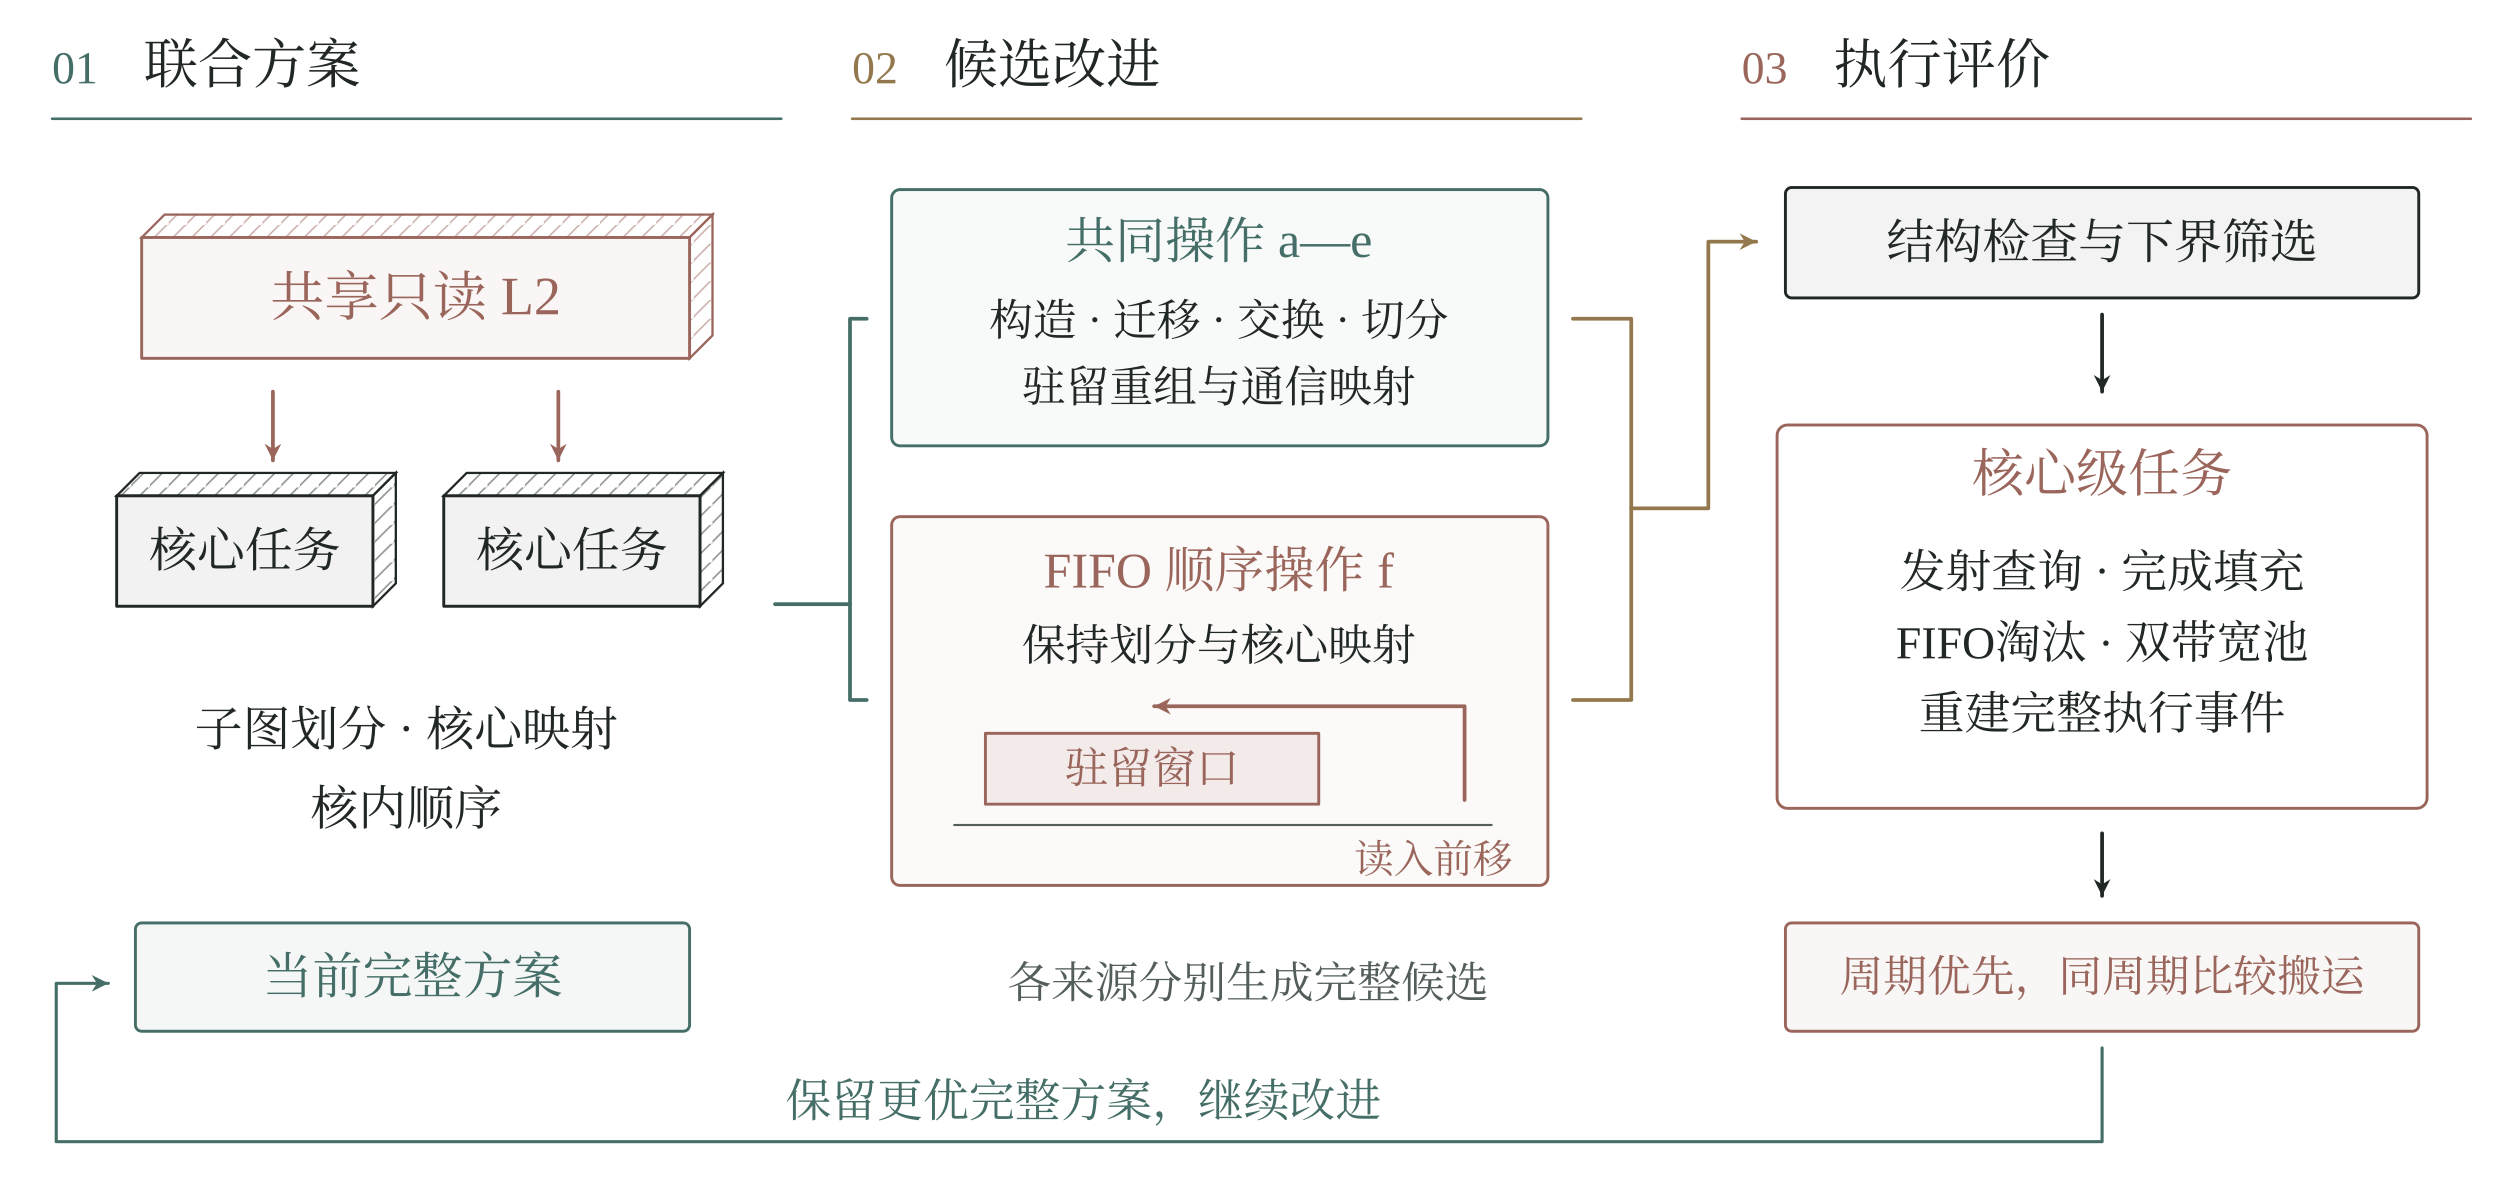
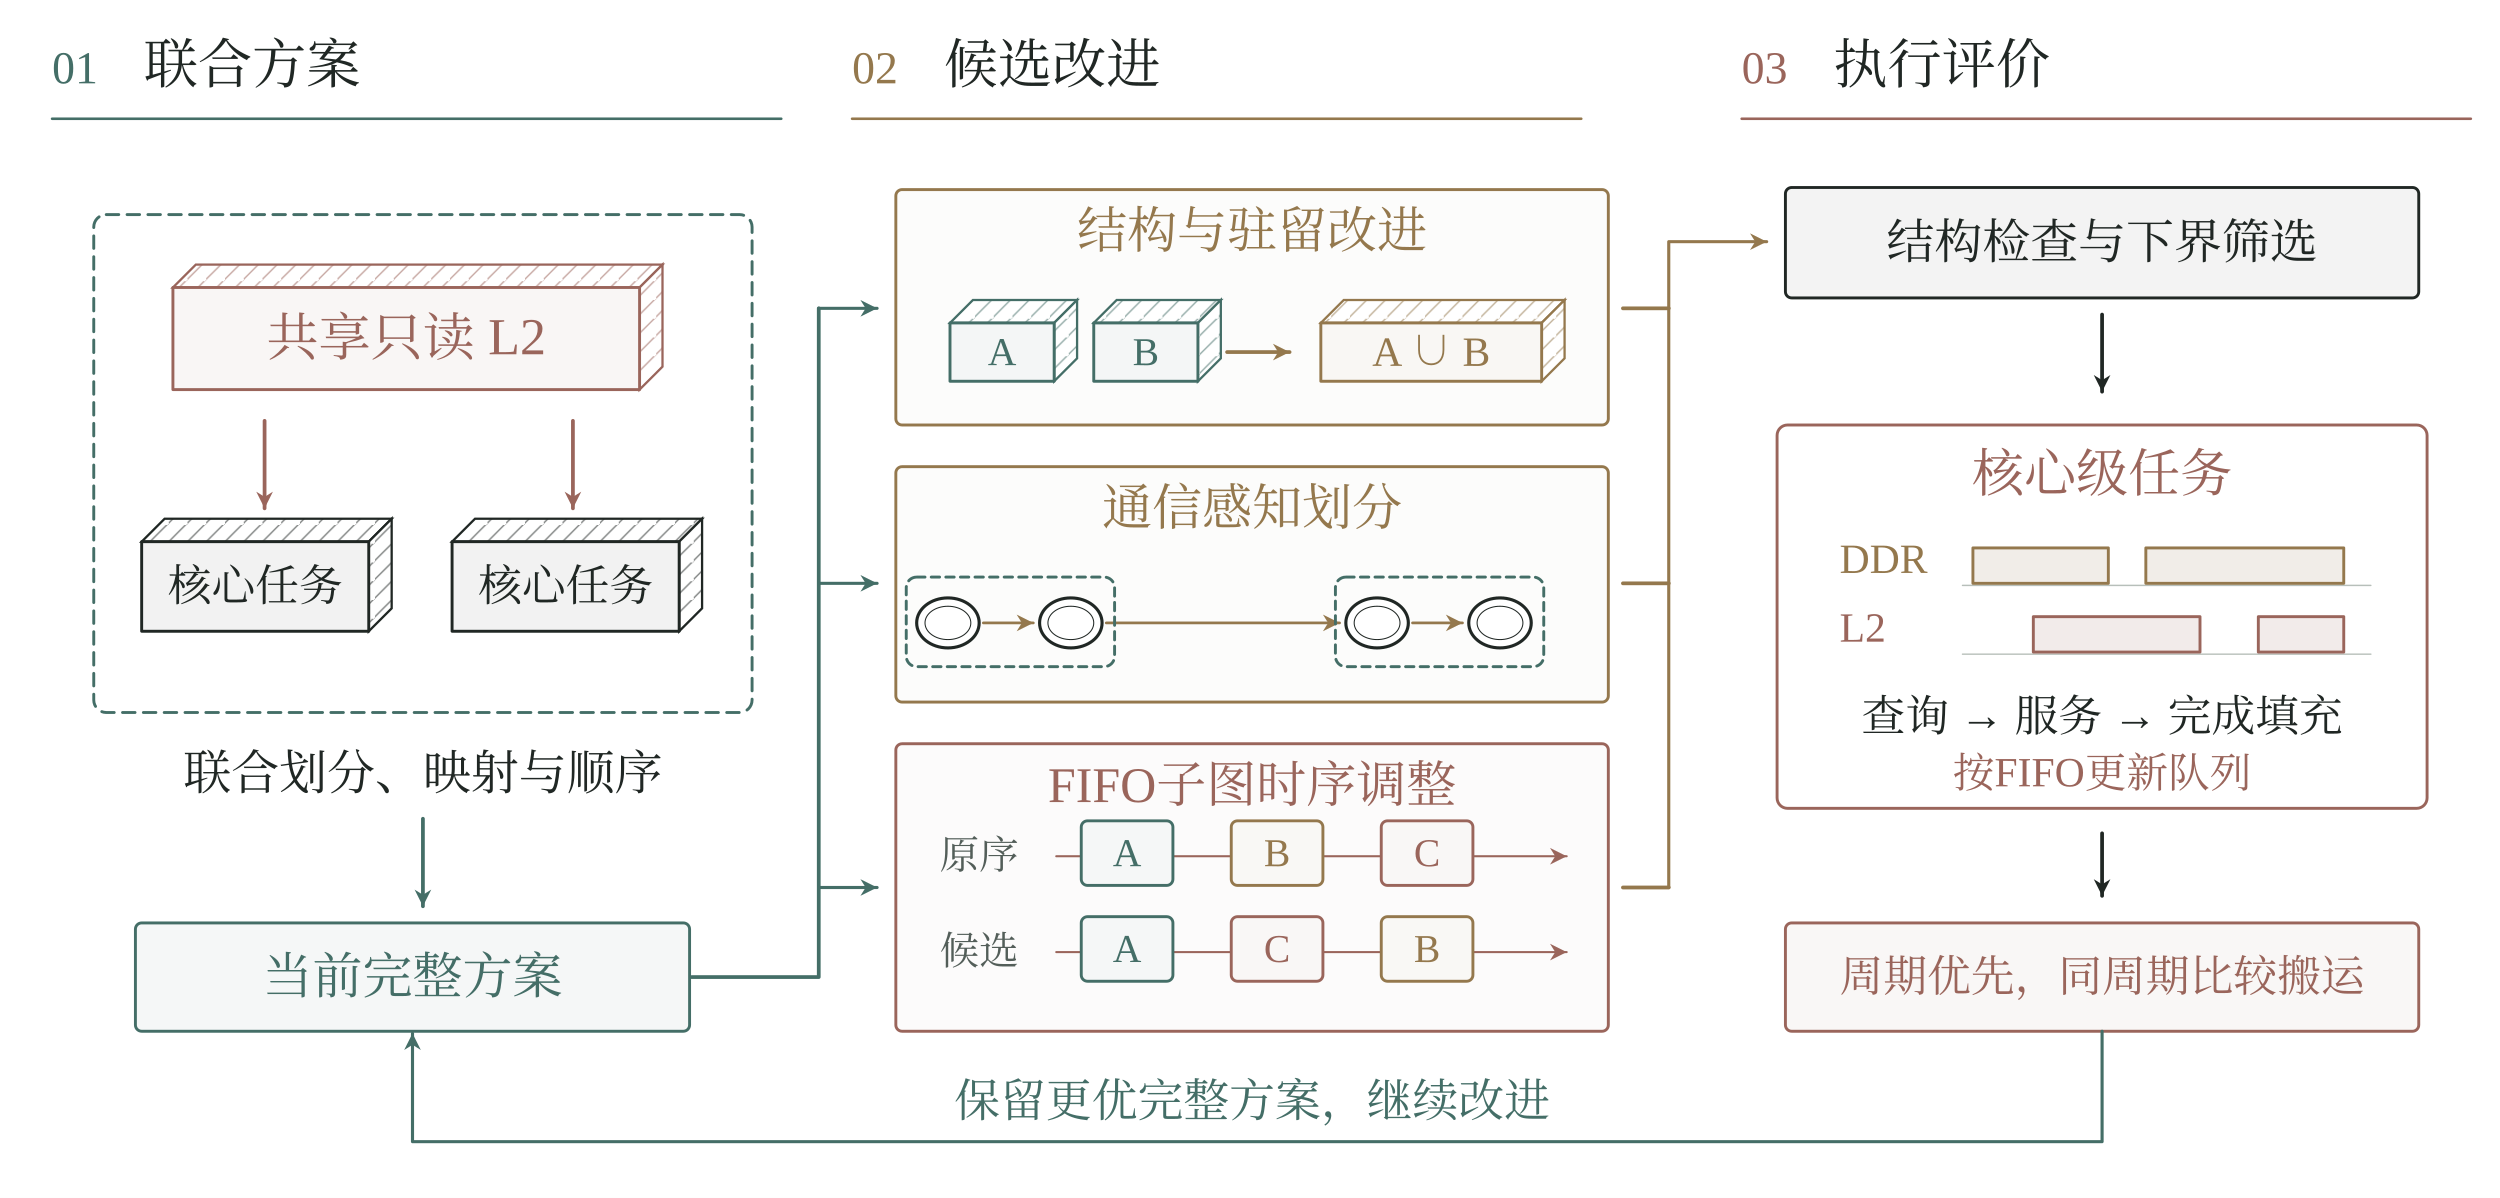
<svg xmlns="http://www.w3.org/2000/svg" viewBox="0 0 1200 575" width="162mm" height="77.625mm">
  <defs>
    <style>text {font-family:'Times New Roman','SimSun','Noto Serif CJK SC',serif;fill:#202724;} .label {font-size:23px;} path,line,polyline,rect,ellipse {stroke-linecap:round;stroke-linejoin:round;}</style>
    <marker id="arrow-ink" viewBox="0 0 10 10" refX="9" refY="5" markerWidth="10" markerHeight="10" orient="auto" markerUnits="userSpaceOnUse">
      <path d="M1,1 L9,5 L1,9 L3.5,5 Z" fill="#202724" stroke="none" />
    </marker>
    <pattern id="hatch-ink" patternUnits="userSpaceOnUse" width="9" height="9">
      <path d="M-1,9 L9,-1 M8,10 L10,8" fill="none" stroke="#202724" stroke-width=".7" opacity=".55" />
    </pattern>
    <marker id="arrow-s" viewBox="0 0 10 10" refX="9" refY="5" markerWidth="10" markerHeight="10" orient="auto" markerUnits="userSpaceOnUse">
      <path d="M1,1 L9,5 L1,9 L3.5,5 Z" fill="#446E67" stroke="none" />
    </marker>
    <pattern id="hatch-s" patternUnits="userSpaceOnUse" width="9" height="9">
      <path d="M-1,9 L9,-1 M8,10 L10,8" fill="none" stroke="#446E67" stroke-width=".7" opacity=".55" />
    </pattern>
    <marker id="arrow-m" viewBox="0 0 10 10" refX="9" refY="5" markerWidth="10" markerHeight="10" orient="auto" markerUnits="userSpaceOnUse">
      <path d="M1,1 L9,5 L1,9 L3.5,5 Z" fill="#94784D" stroke="none" />
    </marker>
    <pattern id="hatch-m" patternUnits="userSpaceOnUse" width="9" height="9">
      <path d="M-1,9 L9,-1 M8,10 L10,8" fill="none" stroke="#94784D" stroke-width=".7" opacity=".55" />
    </pattern>
    <marker id="arrow-f" viewBox="0 0 10 10" refX="9" refY="5" markerWidth="10" markerHeight="10" orient="auto" markerUnits="userSpaceOnUse">
      <path d="M1,1 L9,5 L1,9 L3.5,5 Z" fill="#9A655B" stroke="none" />
    </marker>
    <pattern id="hatch-f" patternUnits="userSpaceOnUse" width="9" height="9">
      <path d="M-1,9 L9,-1 M8,10 L10,8" fill="none" stroke="#9A655B" stroke-width=".7" opacity=".55" />
    </pattern>
  </defs>
  <rect x="0" y="0" width="1200" height="575" fill="white" stroke="none" />
  <text x="25" y="40" font-size="22" fill="#446E67" text-anchor="start" id="q3_overview-label-1" style="fill:#446E67">01</text>
  <text x="69" y="40" font-size="26" fill="#202724" text-anchor="start" id="q3_overview-label-2" style="fill:#202724">联合方案</text>
  <line x1="25" y1="57" x2="375" y2="57" stroke="#446E67" stroke-width="1.25" />
  <text x="409" y="40" font-size="22" fill="#94784D" text-anchor="start" id="q3_overview-label-3" style="fill:#94784D">02</text>
  <text x="453" y="40" font-size="26" fill="#202724" text-anchor="start" id="q3_overview-label-4" style="fill:#202724">候选改进</text>
  <line x1="409" y1="57" x2="759" y2="57" stroke="#94784D" stroke-width="1.25" />
  <text x="836" y="40" font-size="22" fill="#9A655B" text-anchor="start" id="q3_overview-label-5" style="fill:#9A655B">03</text>
  <text x="880" y="40" font-size="26" fill="#202724" text-anchor="start" id="q3_overview-label-6" style="fill:#202724">执行评价</text>
  <line x1="836" y1="57" x2="1186" y2="57" stroke="#9A655B" stroke-width="1.25" />
  <rect x="857" y="90" width="304" height="53" fill="#f3f3f3" stroke="#202724" stroke-width="1.4" rx="3" />
  <text x="1009.0" y="124.09" font-size="23" fill="#202724" text-anchor="middle" id="q3_overview-label-7" style="fill:#202724">结构检查与下界筛选</text>
  <path d="M1009,151 L1009,188" fill="none" stroke="#202724" stroke-width="1.8" marker-end="url(#arrow-ink)" />
  <rect x="853" y="204" width="312" height="184" fill="none" stroke="#9A655B" stroke-width="1.4" rx="5" />
  <text x="1009" y="236" font-size="25" fill="#9A655B" text-anchor="middle" id="q3_overview-label-8" style="fill:#9A655B">核心级任务</text>
-   <text x="1009" y="282" font-size="22" fill="#202724" text-anchor="middle" id="q3_overview-label-9" style="fill:#202724">发射查询 · 完成填充</text>
-   <text x="1009" y="316" font-size="22" fill="#202724" text-anchor="middle" id="q3_overview-label-10" style="fill:#202724">FIFO淘汰 · 双带宽池</text>
-   <text x="1009" y="350" font-size="22" fill="#202724" text-anchor="middle" id="q3_overview-label-11" style="fill:#202724">重建完整执行事件</text>
+   <text x="883" y="275" font-size="20" fill="#94784D" text-anchor="start" id="q3_overview-label-9" style="fill:#94784D">DDR</text>
+   <text x="883" y="308" font-size="20" fill="#9A655B" text-anchor="start" id="q3_overview-label-10" style="fill:#9A655B">L2</text>
+   <line x1="942" y1="281" x2="1138" y2="281" stroke="#B7BFBA" stroke-width="0.7" />
+   <rect x="947" y="263" width="65" height="17" fill="#f1ede8" stroke="#94784D" stroke-width="1.4" rx="0" />
+   <rect x="1030" y="263" width="95" height="17" fill="#f1ede8" stroke="#94784D" stroke-width="1.4" rx="0" />
+   <line x1="942" y1="314" x2="1138" y2="314" stroke="#B7BFBA" stroke-width="0.7" />
+   <rect x="976" y="296" width="80" height="17" fill="#f2ebea" stroke="#9A655B" stroke-width="1.4" rx="0" />
+   <rect x="1084" y="296" width="41" height="17" fill="#f2ebea" stroke="#9A655B" stroke-width="1.4" rx="0" />
+   <text x="1009" y="351" font-size="21" fill="#202724" text-anchor="middle" id="q3_overview-label-11" style="fill:#202724">查询 → 服务 → 完成填充</text>
+   <text x="1009" y="378" font-size="20" fill="#9A655B" text-anchor="middle" id="q3_overview-label-12" style="fill:#9A655B">按FIFO更新队列</text>
  <path d="M1009,400 L1009,430" fill="none" stroke="#202724" stroke-width="1.8" marker-end="url(#arrow-ink)" />
  <rect x="857" y="443" width="304" height="52" fill="#f9f7f6" stroke="#9A655B" stroke-width="1.4" rx="3" />
-   <text x="1009.0" y="475.93" font-size="21" fill="#9A655B" text-anchor="middle" id="q3_overview-label-12" style="fill:#9A655B">周期优先，同周期比较搬运</text>
-   <path d="M1009,503 L1009,548 L27,548 L27,472 L52,472" fill="none" stroke="#446E67" stroke-width="1.5" marker-end="url(#arrow-s)" />
-   <text x="520" y="536" font-size="22" fill="#446E67" text-anchor="middle" id="q3_overview-label-13" style="fill:#446E67">保留更优完整方案，继续改进</text>
-   <polygon points="68,114 79,103 342,103 331,114" fill="white" stroke="#9A655B" stroke-width="1.1" />
-   <polygon points="68,114 79,103 342,103 331,114" fill="url(#hatch-f)" stroke="none" />
-   <polygon points="331,114 342,103 342,161 331,172" fill="white" stroke="#9A655B" stroke-width="1.1" />
-   <polygon points="331,114 342,103 342,161 331,172" fill="url(#hatch-f)" stroke="none" />
-   <rect x="68" y="114" width="263" height="58" fill="#f9f6f5" stroke="#9A655B" stroke-width="1.4" rx="0" />
-   <text x="199.5" y="151.58" font-size="26" fill="#9A655B" text-anchor="middle" id="q3_overview-label-14" style="fill:#9A655B">共享只读 L2</text>
-   <path d="M131,188 L131,221" fill="none" stroke="#9A655B" stroke-width="1.8" marker-end="url(#arrow-f)" />
-   <path d="M268,188 L268,221" fill="none" stroke="#9A655B" stroke-width="1.8" marker-end="url(#arrow-f)" />
-   <polygon points="56,238 67,227 190,227 179,238" fill="white" stroke="#202724" stroke-width="1.1" />
-   <polygon points="56,238 67,227 190,227 179,238" fill="url(#hatch-ink)" stroke="none" />
-   <polygon points="179,238 190,227 190,280 179,291" fill="white" stroke="#202724" stroke-width="1.1" />
-   <polygon points="179,238 190,227 190,280 179,291" fill="url(#hatch-ink)" stroke="none" />
-   <rect x="56" y="238" width="123" height="53" fill="#f2f2f2" stroke="#202724" stroke-width="1.4" rx="0" />
-   <text x="117.5" y="272.09" font-size="23" fill="#202724" text-anchor="middle" id="q3_overview-label-15" style="fill:#202724">核心任务</text>
-   <polygon points="213,238 224,227 347,227 336,238" fill="white" stroke="#202724" stroke-width="1.1" />
-   <polygon points="213,238 224,227 347,227 336,238" fill="url(#hatch-ink)" stroke="none" />
-   <polygon points="336,238 347,227 347,280 336,291" fill="white" stroke="#202724" stroke-width="1.1" />
-   <polygon points="336,238 347,227 347,280 336,291" fill="url(#hatch-ink)" stroke="none" />
-   <rect x="213" y="238" width="123" height="53" fill="#f2f2f2" stroke="#202724" stroke-width="1.4" rx="0" />
-   <text x="274.5" y="272.09" font-size="23" fill="#202724" text-anchor="middle" id="q3_overview-label-16" style="fill:#202724">核心任务</text>
-   <text x="195" y="358" font-size="23" fill="#202724" text-anchor="middle" id="q3_overview-label-17" style="fill:#202724">子图划分 · 核心映射</text>
-   <text x="195" y="396" font-size="23" fill="#202724" text-anchor="middle" id="q3_overview-label-18" style="fill:#202724">核内顺序</text>
+   <text x="1009.0" y="475.93" font-size="21" fill="#9A655B" text-anchor="middle" id="q3_overview-label-13" style="fill:#9A655B">周期优先，同周期比较搬运</text>
+   <path d="M1009,495 L1009,548 L198,548 L198,496" fill="none" stroke="#446E67" stroke-width="1.5" marker-end="url(#arrow-s)" />
+   <text x="601" y="536" font-size="22" fill="#446E67" text-anchor="middle" id="q3_overview-label-14" style="fill:#446E67">保留更优完整方案，继续改进</text>
+   <rect x="45" y="103" width="316" height="239" fill="none" stroke="#446E67" stroke-width="1.4" stroke-dasharray="6 4" rx="6" />
+   <polygon points="83,138 94,127 318,127 307,138" fill="white" stroke="#9A655B" stroke-width="1.1" />
+   <polygon points="83,138 94,127 318,127 307,138" fill="url(#hatch-f)" stroke="none" />
+   <polygon points="307,138 318,127 318,176 307,187" fill="white" stroke="#9A655B" stroke-width="1.1" />
+   <polygon points="307,138 318,127 318,176 307,187" fill="url(#hatch-f)" stroke="none" />
+   <rect x="83" y="138" width="224" height="49" fill="#f9f6f5" stroke="#9A655B" stroke-width="1.4" rx="0" />
+   <text x="195.0" y="170.75" font-size="25" fill="#9A655B" text-anchor="middle" id="q3_overview-label-15" style="fill:#9A655B">共享只读 L2</text>
+   <path d="M127,202 L127,244" fill="none" stroke="#9A655B" stroke-width="1.8" marker-end="url(#arrow-f)" />
+   <path d="M275,202 L275,244" fill="none" stroke="#9A655B" stroke-width="1.8" marker-end="url(#arrow-f)" />
+   <polygon points="68,260 79,249 188,249 177,260" fill="white" stroke="#202724" stroke-width="1.1" />
+   <polygon points="68,260 79,249 188,249 177,260" fill="url(#hatch-ink)" stroke="none" />
+   <polygon points="177,260 188,249 188,292 177,303" fill="white" stroke="#202724" stroke-width="1.1" />
+   <polygon points="177,260 188,249 188,292 177,303" fill="url(#hatch-ink)" stroke="none" />
+   <rect x="68" y="260" width="109" height="43" fill="#f2f2f2" stroke="#202724" stroke-width="1.4" rx="0" />
+   <text x="122.5" y="288.43" font-size="21" fill="#202724" text-anchor="middle" id="q3_overview-label-16" style="fill:#202724">核心任务</text>
+   <polygon points="217,260 228,249 337,249 326,260" fill="white" stroke="#202724" stroke-width="1.1" />
+   <polygon points="217,260 228,249 337,249 326,260" fill="url(#hatch-ink)" stroke="none" />
+   <polygon points="326,260 337,249 337,292 326,303" fill="white" stroke="#202724" stroke-width="1.1" />
+   <polygon points="326,260 337,249 337,292 326,303" fill="url(#hatch-ink)" stroke="none" />
+   <rect x="217" y="260" width="109" height="43" fill="#f2f2f2" stroke="#202724" stroke-width="1.4" rx="0" />
+   <text x="271.5" y="288.43" font-size="21" fill="#202724" text-anchor="middle" id="q3_overview-label-17" style="fill:#202724">核心任务</text>
+   <text x="203" y="379" font-size="23" fill="#202724" text-anchor="middle" id="q3_overview-label-18" style="fill:#202724">联合划分、映射与顺序</text>
+   <path d="M203,393 L203,435" fill="none" stroke="#446E67" stroke-width="1.8" marker-end="url(#arrow-s)" />
  <rect x="65" y="443" width="266" height="52" fill="#f5f7f7" stroke="#446E67" stroke-width="1.4" rx="3" />
  <text x="198.0" y="476.92" font-size="24" fill="#446E67" text-anchor="middle" id="q3_overview-label-19" style="fill:#446E67">当前完整方案</text>
-   <rect x="428" y="91" width="315" height="123" fill="#f8fafa" stroke="#446E67" stroke-width="1.4" rx="4" />
-   <text x="585" y="124" font-size="24" fill="#446E67" text-anchor="middle" id="q3_overview-label-20" style="fill:#446E67">共同操作 a—e</text>
-   <text x="585" y="161" font-size="21" fill="#202724" text-anchor="middle" id="q3_overview-label-21" style="fill:#202724">构造 · 迁移 · 交换 · 切分</text>
-   <text x="585" y="193" font-size="21" fill="#202724" text-anchor="middle" id="q3_overview-label-22" style="fill:#202724">驻留重组与通信映射</text>
-   <rect x="428" y="248" width="315" height="177" fill="#fbfaf9" stroke="#9A655B" stroke-width="1.4" rx="4" />
-   <text x="585" y="282" font-size="24" fill="#9A655B" text-anchor="middle" id="q3_overview-label-23" style="fill:#9A655B">FIFO 顺序操作 f</text>
-   <text x="585" y="317" font-size="21" fill="#202724" text-anchor="middle" id="q3_overview-label-24" style="fill:#202724">保持划分与核心映射</text>
-   <rect x="473" y="352" width="160" height="34" fill="#f2ebea" stroke="#9A655B" stroke-width="1.4" rx="0" />
-   <text x="553" y="376" font-size="21" fill="#9A655B" text-anchor="middle" id="q3_overview-label-25" style="fill:#9A655B">驻留窗口</text>
-   <line x1="458" y1="396" x2="716" y2="396" stroke="#535E59" stroke-width="1" />
-   <path d="M703,384 L703,339 L554,339" fill="none" stroke="#9A655B" stroke-width="1.8" marker-end="url(#arrow-f)" />
-   <text x="688" y="419" font-size="19" fill="#9A655B" text-anchor="middle" id="q3_overview-label-26" style="fill:#9A655B">读入前移</text>
-   <path d="M755,153 L783,153 L783,336 L755,336" fill="none" stroke="#94784D" stroke-width="1.8" />
-   <path d="M372,290 L408,290" fill="none" stroke="#446E67" stroke-width="1.8" />
-   <path d="M416,153 L408,153 L408,336 L416,336" fill="none" stroke="#446E67" stroke-width="1.8" />
-   <path d="M783,244 L820,244 L820,116 L843,116" fill="none" stroke="#94784D" stroke-width="1.8" marker-end="url(#arrow-m)" />
-   <text x="599" y="479" font-size="21" fill="#535E59" text-anchor="middle" id="q3_overview-label-27" style="fill:#535E59">各来源分别生成完整候选</text>
+   <path d="M332,469 L393,469 L393,148" fill="none" stroke="#446E67" stroke-width="1.8" />
+   <path d="M393,148 L421,148" fill="none" stroke="#446E67" stroke-width="1.5" marker-end="url(#arrow-s)" />
+   <path d="M393,280 L421,280" fill="none" stroke="#446E67" stroke-width="1.5" marker-end="url(#arrow-s)" />
+   <path d="M393,426 L421,426" fill="none" stroke="#446E67" stroke-width="1.5" marker-end="url(#arrow-s)" />
+   <path d="M779,148 L801,148" fill="none" stroke="#94784D" stroke-width="1.8" />
+   <path d="M779,280 L801,280" fill="none" stroke="#94784D" stroke-width="1.8" />
+   <path d="M779,426 L801,426" fill="none" stroke="#94784D" stroke-width="1.8" />
+   <path d="M801,426 L801,116 L848,116" fill="none" stroke="#94784D" stroke-width="1.5" marker-end="url(#arrow-m)" />
+   <rect x="430" y="91" width="342" height="113" fill="#fcfcfb" stroke="#94784D" stroke-width="1.4" rx="3" />
+   <text x="601" y="119" font-size="24" fill="#94784D" text-anchor="middle" id="q3_overview-label-20" style="fill:#94784D">结构与驻留改进</text>
+   <polygon points="456,155 467,144 517,144 506,155" fill="white" stroke="#446E67" stroke-width="1.1" />
+   <polygon points="456,155 467,144 517,144 506,155" fill="url(#hatch-s)" stroke="none" />
+   <polygon points="506,155 517,144 517,172 506,183" fill="white" stroke="#446E67" stroke-width="1.1" />
+   <polygon points="506,155 517,144 517,172 506,183" fill="url(#hatch-s)" stroke="none" />
+   <rect x="456" y="155" width="50" height="28" fill="#f4f6f6" stroke="#446E67" stroke-width="1.4" rx="0" />
+   <text x="481.0" y="175.27" font-size="19" fill="#446E67" text-anchor="middle" id="q3_overview-label-21" style="fill:#446E67">A</text>
+   <polygon points="525,155 536,144 586,144 575,155" fill="white" stroke="#446E67" stroke-width="1.1" />
+   <polygon points="525,155 536,144 586,144 575,155" fill="url(#hatch-s)" stroke="none" />
+   <polygon points="575,155 586,144 586,172 575,183" fill="white" stroke="#446E67" stroke-width="1.1" />
+   <polygon points="575,155 586,144 586,172 575,183" fill="url(#hatch-s)" stroke="none" />
+   <rect x="525" y="155" width="50" height="28" fill="#f4f6f6" stroke="#446E67" stroke-width="1.4" rx="0" />
+   <text x="550.0" y="175.27" font-size="19" fill="#446E67" text-anchor="middle" id="q3_overview-label-22" style="fill:#446E67">B</text>
+   <path d="M589,169 L619,169" fill="none" stroke="#94784D" stroke-width="1.8" marker-end="url(#arrow-m)" />
+   <polygon points="634,155 645,144 751,144 740,155" fill="white" stroke="#94784D" stroke-width="1.1" />
+   <polygon points="634,155 645,144 751,144 740,155" fill="url(#hatch-m)" stroke="none" />
+   <polygon points="740,155 751,144 751,172 740,183" fill="white" stroke="#94784D" stroke-width="1.1" />
+   <polygon points="740,155 751,144 751,172 740,183" fill="url(#hatch-m)" stroke="none" />
+   <rect x="634" y="155" width="106" height="28" fill="#f9f7f4" stroke="#94784D" stroke-width="1.4" rx="0" />
+   <text x="687.0" y="175.6" font-size="20" fill="#94784D" text-anchor="middle" id="q3_overview-label-23" style="fill:#94784D">A ∪ B</text>
+   <rect x="430" y="224" width="342" height="113" fill="#fcfcfb" stroke="#94784D" stroke-width="1.4" rx="3" />
+   <text x="601" y="252" font-size="24" fill="#94784D" text-anchor="middle" id="q3_overview-label-24" style="fill:#94784D">通信感知划分</text>
+   <ellipse cx="455" cy="299" rx="15" ry="12" fill="white" stroke="#202724" stroke-width="1.5" />
+   <ellipse cx="455" cy="299" rx="11" ry="8" fill="none" stroke="#202724" stroke-width="0.5" />
+   <text x="455" y="306" font-size="22" fill="#202724" text-anchor="middle" id="q3_overview-label-25" style="fill:#202724" />
+   <ellipse cx="514" cy="299" rx="15" ry="12" fill="white" stroke="#202724" stroke-width="1.5" />
+   <ellipse cx="514" cy="299" rx="11" ry="8" fill="none" stroke="#202724" stroke-width="0.5" />
+   <text x="514" y="306" font-size="22" fill="#202724" text-anchor="middle" id="q3_overview-label-26" style="fill:#202724" />
+   <ellipse cx="661" cy="299" rx="15" ry="12" fill="white" stroke="#202724" stroke-width="1.5" />
+   <ellipse cx="661" cy="299" rx="11" ry="8" fill="none" stroke="#202724" stroke-width="0.5" />
+   <text x="661" y="306" font-size="22" fill="#202724" text-anchor="middle" id="q3_overview-label-27" style="fill:#202724" />
+   <ellipse cx="720" cy="299" rx="15" ry="12" fill="white" stroke="#202724" stroke-width="1.5" />
+   <ellipse cx="720" cy="299" rx="11" ry="8" fill="none" stroke="#202724" stroke-width="0.5" />
+   <text x="720" y="306" font-size="22" fill="#202724" text-anchor="middle" id="q3_overview-label-28" style="fill:#202724" />
+   <path d="M472,299 L496,299" fill="none" stroke="#94784D" stroke-width="1.3" marker-end="url(#arrow-m)" />
+   <path d="M531,299 L643,299" fill="none" stroke="#94784D" stroke-width="1.3" marker-end="url(#arrow-m)" />
+   <path d="M678,299 L702,299" fill="none" stroke="#94784D" stroke-width="1.3" marker-end="url(#arrow-m)" />
+   <rect x="435" y="277" width="100" height="43" fill="none" stroke="#446E67" stroke-width="1.4" stroke-dasharray="4 3" rx="5" />
+   <rect x="641" y="277" width="100" height="43" fill="none" stroke="#446E67" stroke-width="1.4" stroke-dasharray="4 3" rx="5" />
+   <rect x="430" y="357" width="342" height="138" fill="#fcfbfb" stroke="#9A655B" stroke-width="1.4" rx="3" />
+   <text x="601" y="385" font-size="24" fill="#9A655B" text-anchor="middle" id="q3_overview-label-29" style="fill:#9A655B">FIFO子图时序调整</text>
+   <text x="451" y="417" font-size="19" fill="#535E59" text-anchor="start" id="q3_overview-label-30" style="fill:#535E59">原序</text>
+   <text x="451" y="463" font-size="19" fill="#535E59" text-anchor="start" id="q3_overview-label-31" style="fill:#535E59">候选</text>
+   <path d="M507,411 L752,411" fill="none" stroke="#9A655B" stroke-width="1.0" marker-end="url(#arrow-f)" />
+   <rect x="519" y="394" width="44" height="31" fill="#f5f7f7" stroke="#446E67" stroke-width="1.4" rx="3" />
+   <text x="541.0" y="415.77" font-size="19" fill="#446E67" text-anchor="middle" id="q3_overview-label-32" style="fill:#446E67">A</text>
+   <rect x="591" y="394" width="44" height="31" fill="#f9f8f5" stroke="#94784D" stroke-width="1.4" rx="3" />
+   <text x="613.0" y="415.77" font-size="19" fill="#94784D" text-anchor="middle" id="q3_overview-label-33" style="fill:#94784D">B</text>
+   <rect x="663" y="394" width="44" height="31" fill="#f9f7f6" stroke="#9A655B" stroke-width="1.4" rx="3" />
+   <text x="685.0" y="415.77" font-size="19" fill="#9A655B" text-anchor="middle" id="q3_overview-label-34" style="fill:#9A655B">C</text>
+   <path d="M507,457 L752,457" fill="none" stroke="#9A655B" stroke-width="1.0" marker-end="url(#arrow-f)" />
+   <rect x="519" y="440" width="44" height="31" fill="#f5f7f7" stroke="#446E67" stroke-width="1.4" rx="3" />
+   <text x="541.0" y="461.77" font-size="19" fill="#446E67" text-anchor="middle" id="q3_overview-label-35" style="fill:#446E67">A</text>
+   <rect x="663" y="440" width="44" height="31" fill="#f9f8f5" stroke="#94784D" stroke-width="1.4" rx="3" />
+   <text x="685.0" y="461.77" font-size="19" fill="#94784D" text-anchor="middle" id="q3_overview-label-36" style="fill:#94784D">B</text>
+   <rect x="591" y="440" width="44" height="31" fill="#f9f7f6" stroke="#9A655B" stroke-width="1.4" rx="3" />
+   <text x="613.0" y="461.77" font-size="19" fill="#9A655B" text-anchor="middle" id="q3_overview-label-37" style="fill:#9A655B">C</text>
</svg>
